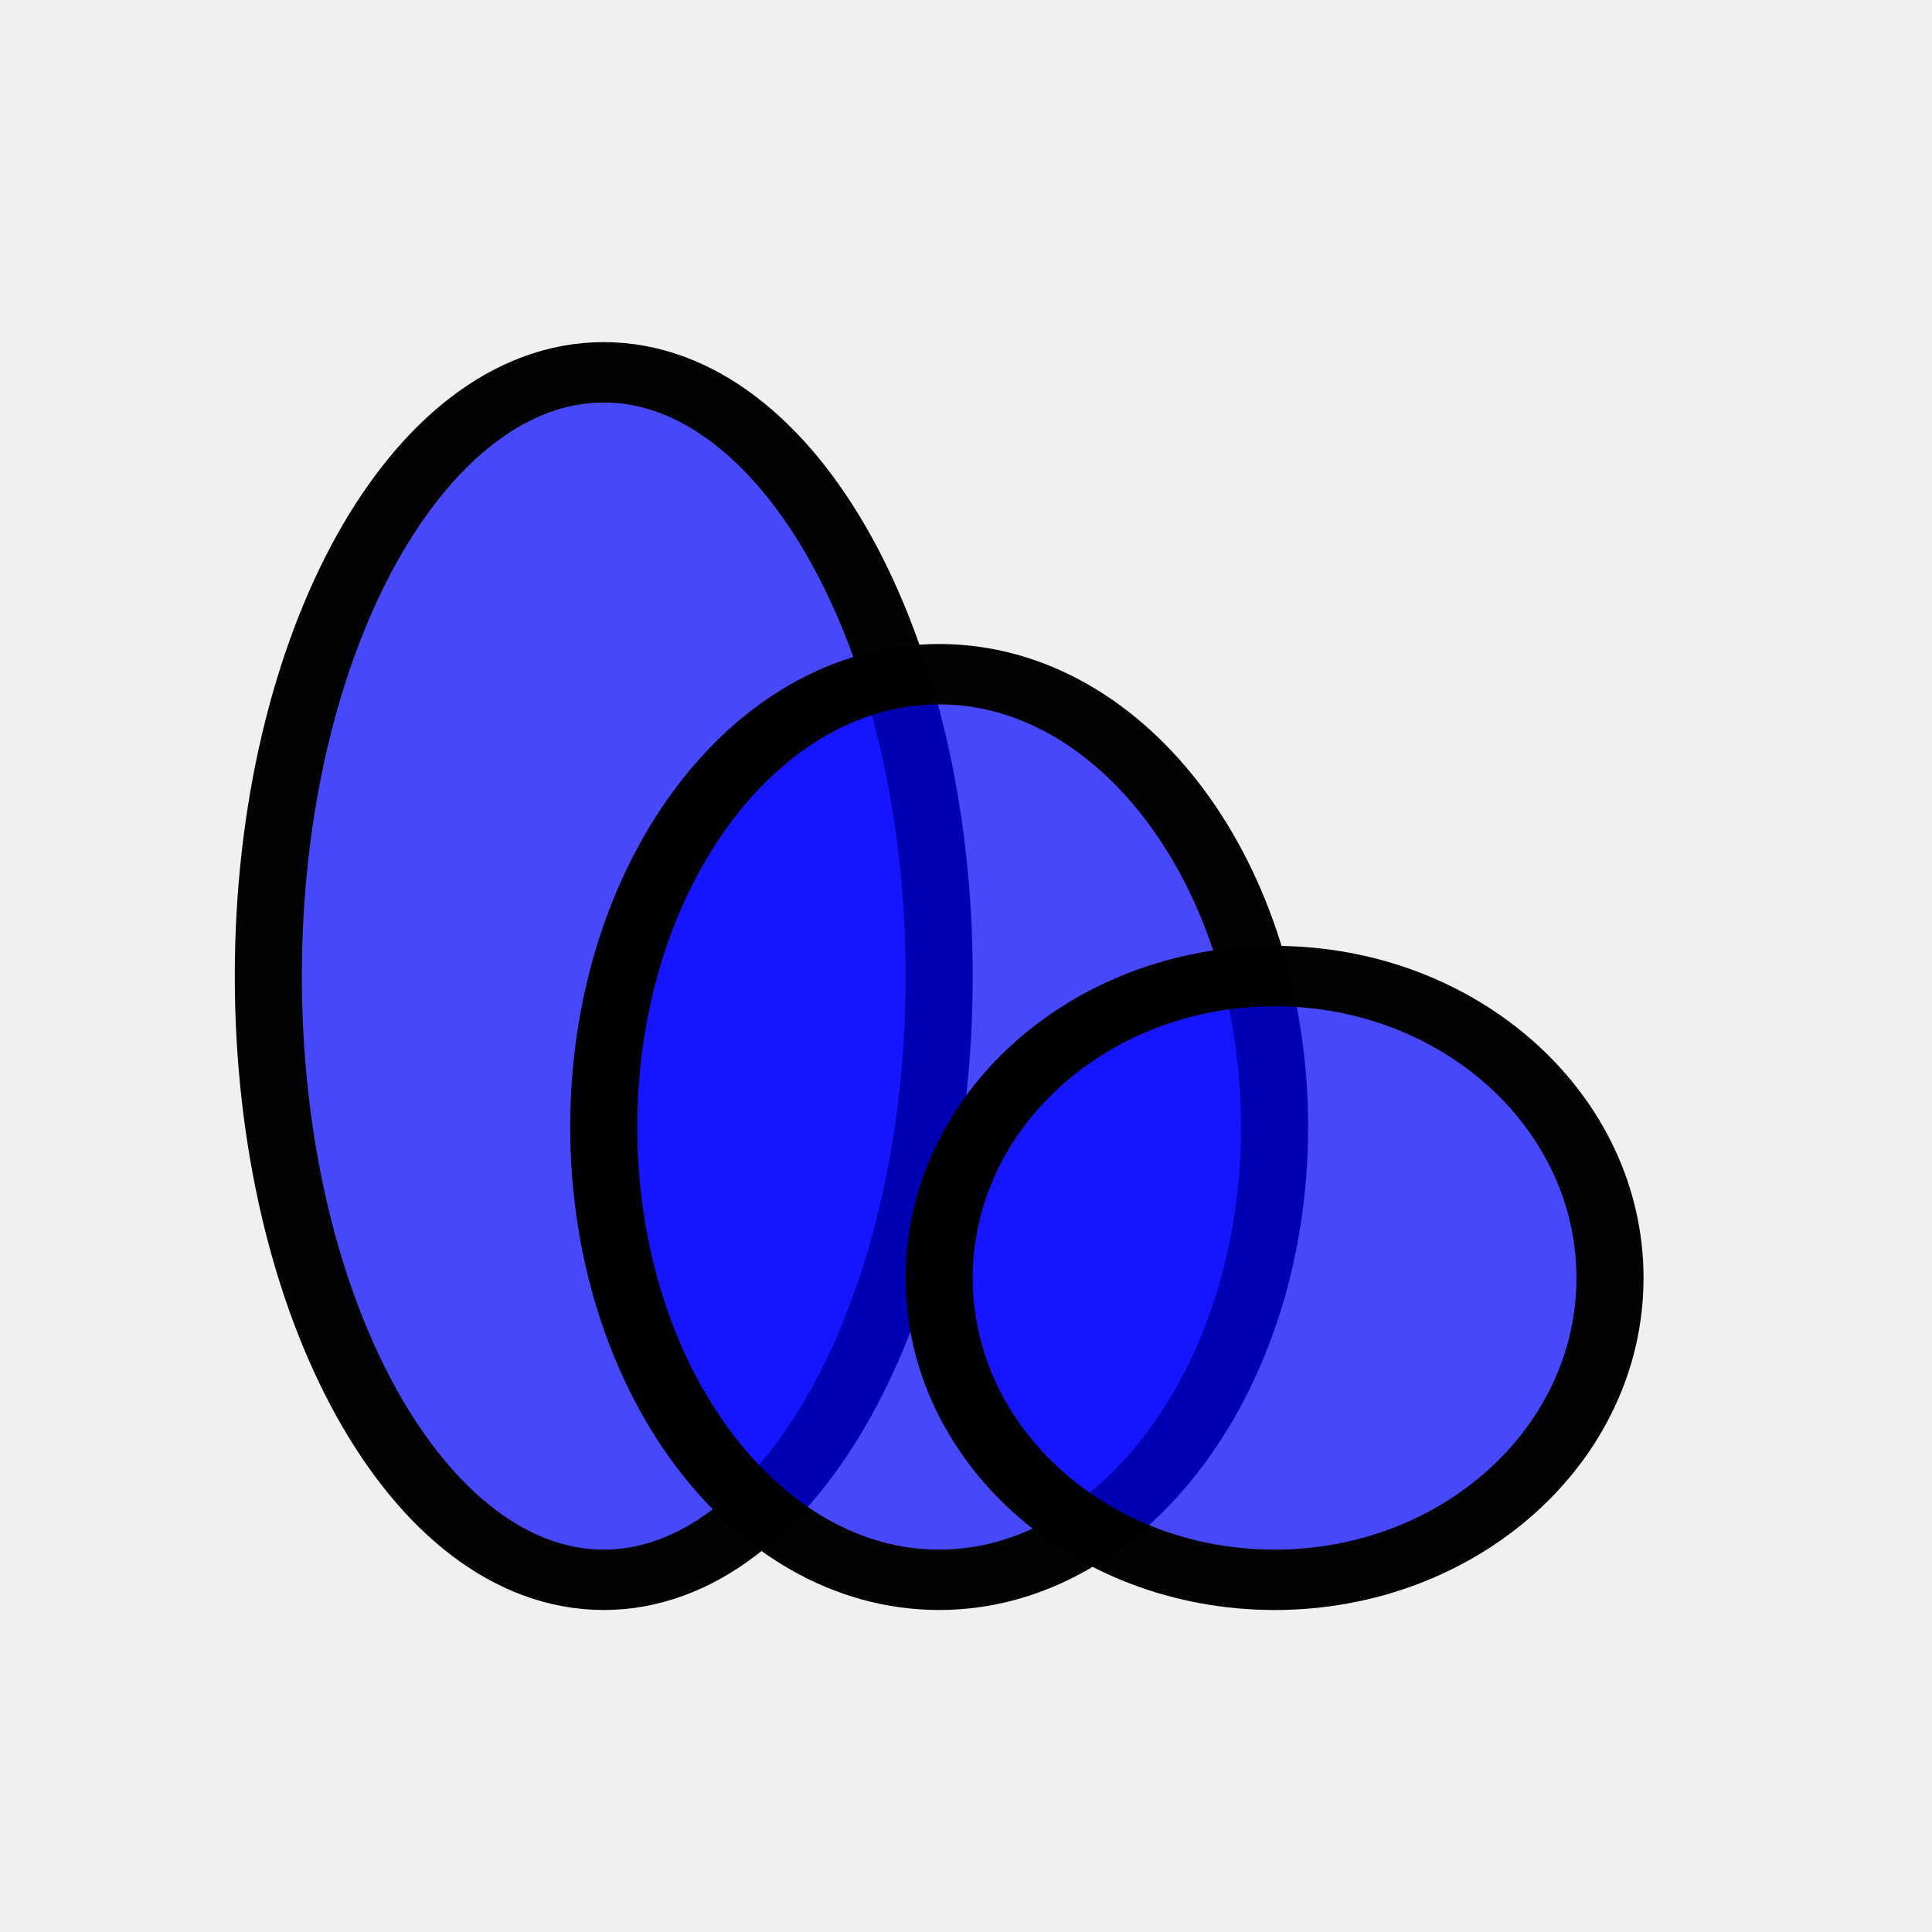
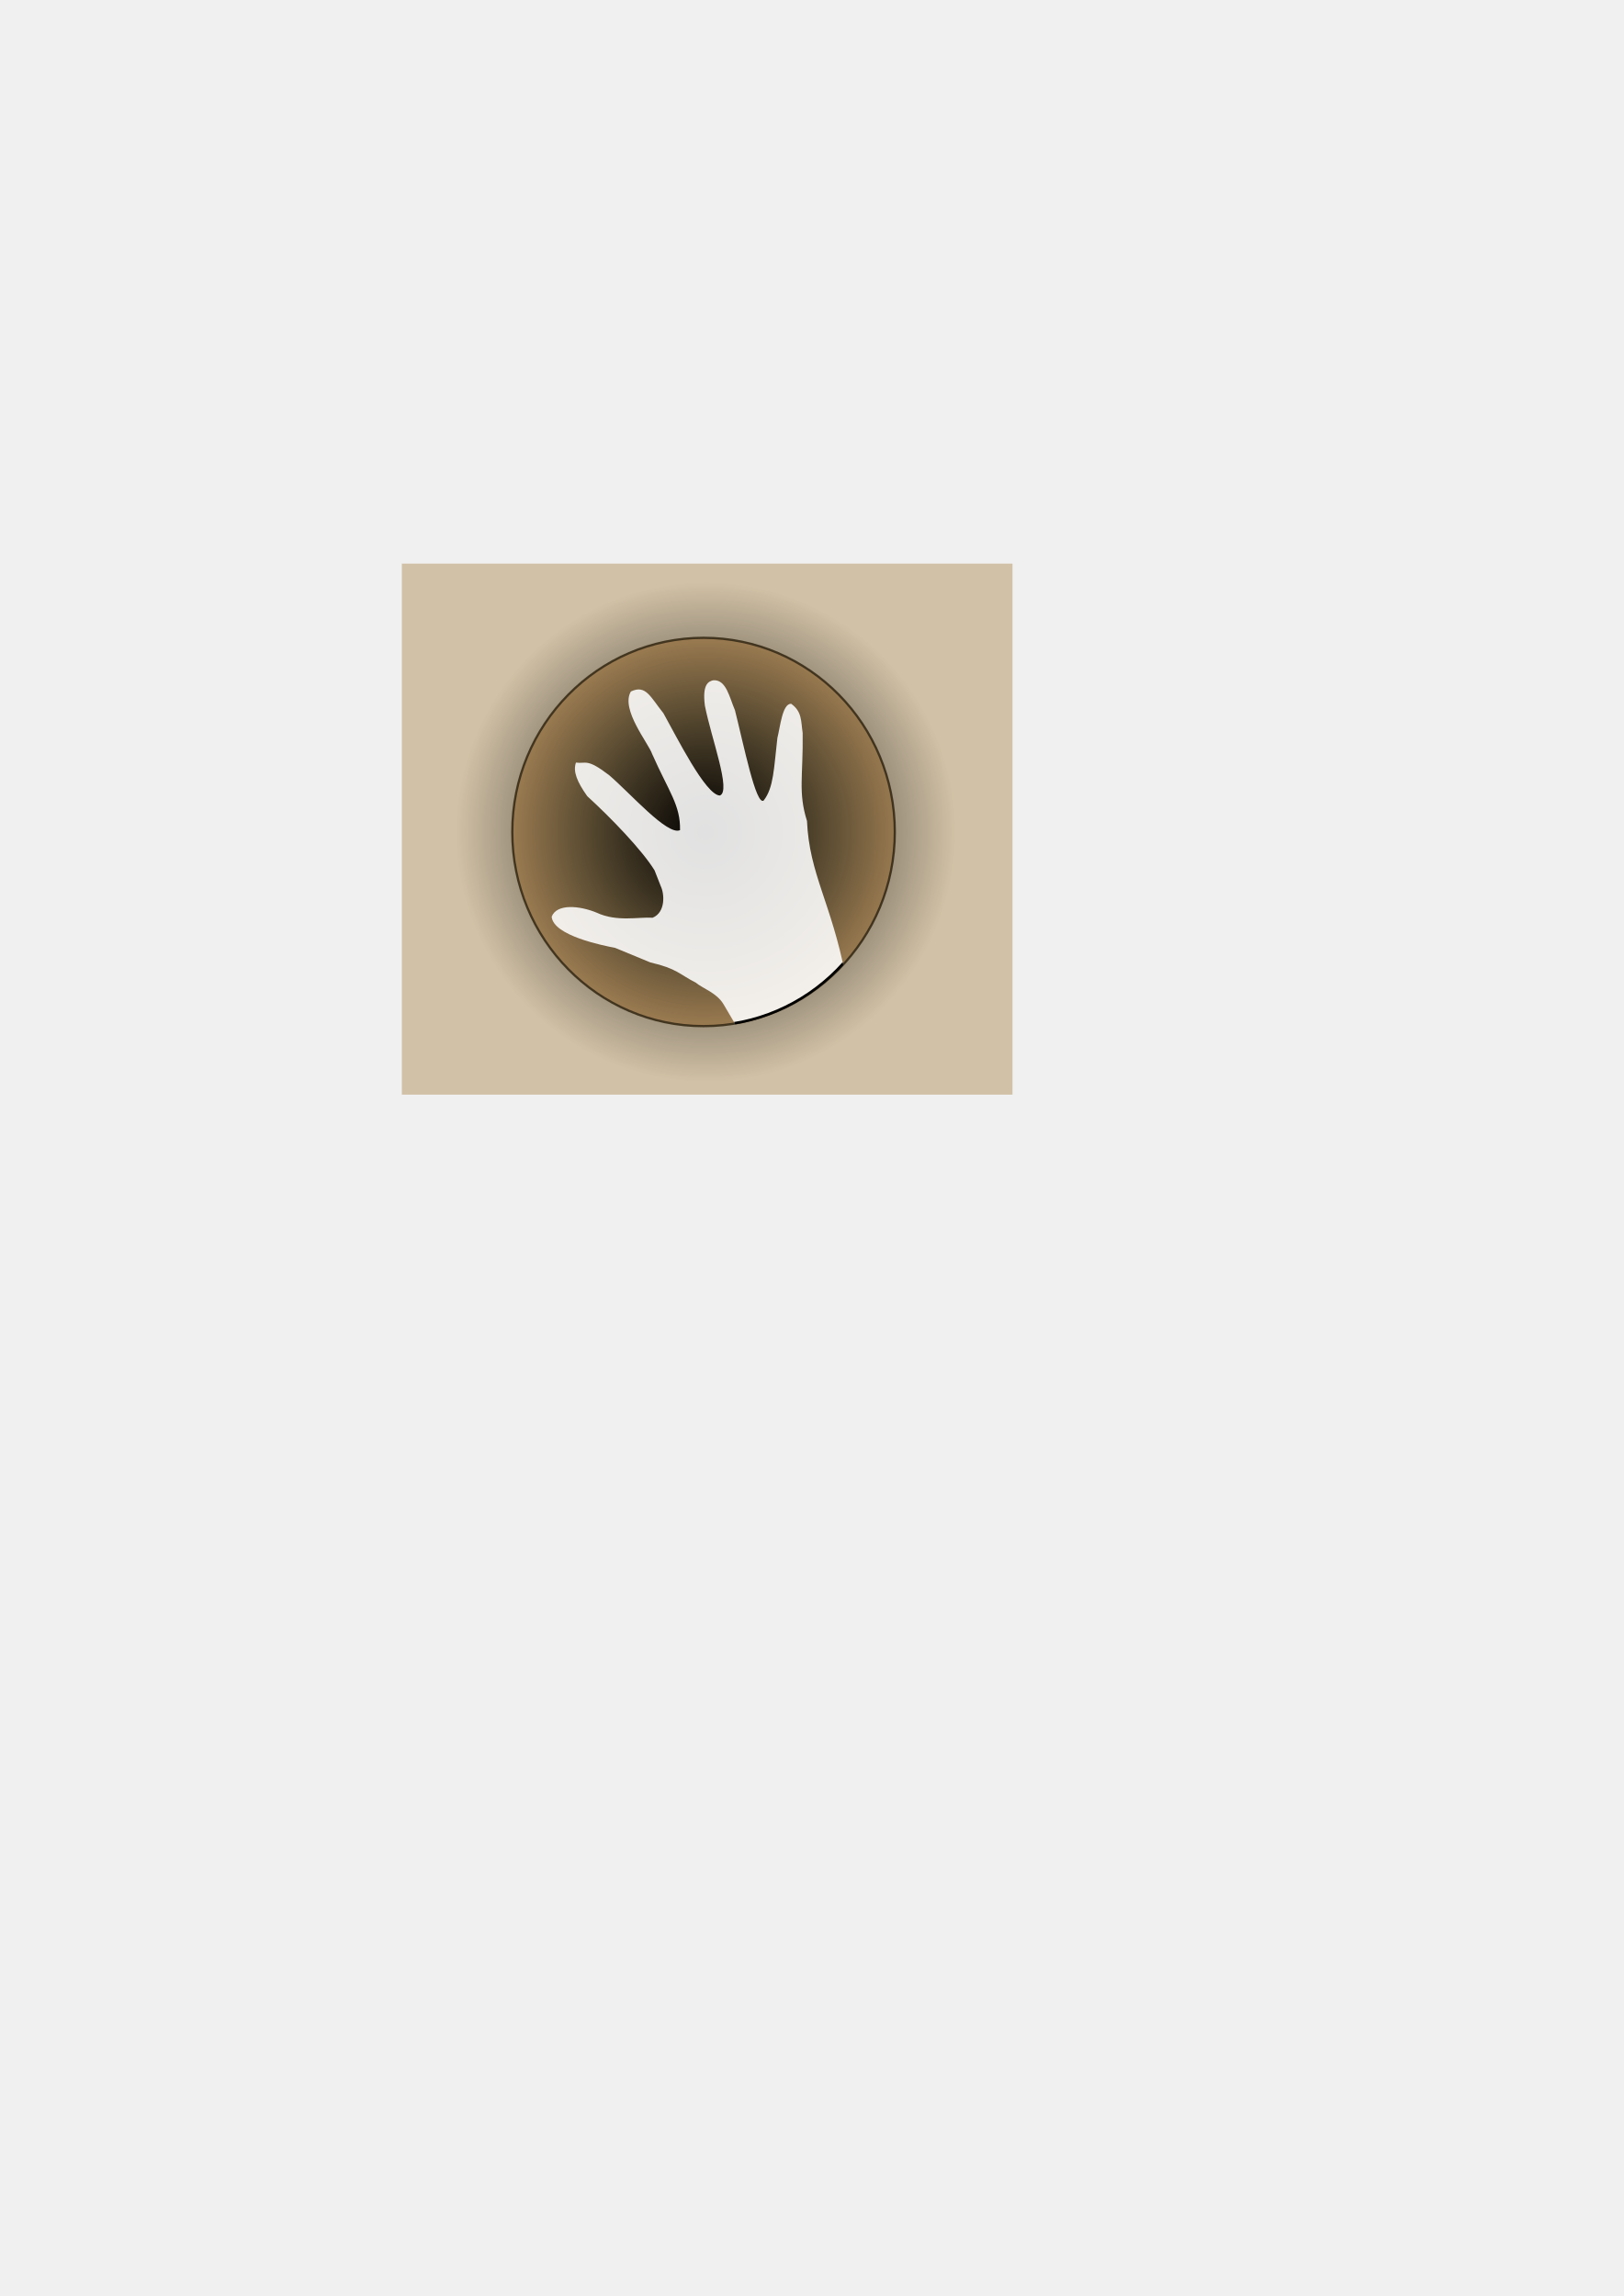
- <svg xmlns="http://www.w3.org/2000/svg" width="48" height="48" id="svg2" version="1.1">
-   <defs id="defs4" />
-   <g id="layer1" transform="translate(0,-1004.362)">
-     <g id="g3179" transform="matrix(1.666667,0,0,1.5,6.666666,-452.4311)">
-       <path transform="translate(0,1004.362)" d="m 10,-17 c 0,5.523 -2.239,10 -5,10 -2.761,0 -5,-4.477 -5,-10 0,-5.523 2.239,-10 5,-10 2.761,0 5,4.477 5,10 z" id="path3173" style="opacity:0.988;fill:#0000ff;fill-opacity:0.71;stroke:#000000;stroke-width:1;stroke-linecap:square;stroke-linejoin:round;stroke-miterlimit:4;stroke-opacity:1;stroke-dasharray:none" />
-       <path transform="translate(0,1004.362)" d="m 15,-14.5 c 0,4.142 -2.239,7.5 -5,7.5 -2.761,0 -5,-3.358 -5,-7.5 0,-4.142 2.239,-7.5 5,-7.5 2.761,0 5,3.358 5,7.5 z" id="path3175" style="opacity:0.988;fill:#0000ff;fill-opacity:0.71;stroke:#000000;stroke-width:1;stroke-linecap:square;stroke-linejoin:round;stroke-miterlimit:4;stroke-opacity:1;stroke-dasharray:none" />
-       <path transform="translate(-5,999.3622)" d="m 25,-7 c 0,2.761 -2.239,5 -5,5 -2.761,0 -5,-2.239 -5,-5 0,-2.761 2.239,-5 5,-5 2.761,0 5,2.239 5,5 z" id="path3177" style="opacity:0.988;fill:#0000ff;fill-opacity:0.71;stroke:#000000;stroke-width:1;stroke-linecap:square;stroke-linejoin:round;stroke-miterlimit:4;stroke-opacity:1;stroke-dasharray:none" />
-     </g>
+ <svg xmlns="http://www.w3.org/2000/svg" xmlns:xlink="http://www.w3.org/1999/xlink" width="210mm" height="297mm" id="svg2" version="1.1">
+   <defs id="defs4">
+     <linearGradient id="linearGradient3711">
+       <stop style="stop-color:#000000;stop-opacity:1;" offset="0" id="stop3713" />
+       <stop style="stop-color:#000000;stop-opacity:0;" offset="1" id="stop3715" />
+     </linearGradient>
+     <linearGradient id="linearGradient3620">
+       <stop style="stop-color:#906e3f;stop-opacity:0.761;" offset="0" id="stop3622" />
+       <stop id="stop3630" offset="0.5" style="stop-color:#aa8841;stop-opacity:0.671;" />
+       <stop style="stop-color:#d6852f;stop-opacity:0.584;" offset="1" id="stop3624" />
+     </linearGradient>
+     <clipPath clipPathUnits="userSpaceOnUse" id="clipPath3688">
+       <path id="path3690" d="m 300.863,445.476 c -3.626,-6.123 -11.113,-8.325 -14.739,-11.394 -8.555,-4.237 -9.78,-7.318 -23.981,-10.538 l -18.571,-7.589 c -6.364,-1.243 -32.774,-6.363 -33.587,-16.311 2.683,-6.994 14.928,-5.743 23.808,-2.093 10.625,4.916 22.022,2.159 29.558,2.626 7.006,-2.887 6.202,-12.613 4.295,-16.479 l -3.276,-8.264 c -6.515,-10.513 -23.088,-27.516 -35.597,-38.792 -5.467,-7.633 -7.591,-12.921 -5.963,-17.548 5.407,0.764 5.644,-2.424 17.536,6.582 11.207,9.449 30.879,31.795 37.482,28.728 0.261,-13.084 -5.826,-19.897 -14.725,-39.772 -1.882,-5.586 -16.884,-23.395 -11.247,-32.697 7.908,-3.688 10.214,2.747 17.196,11.377 7.102,12.55 22.276,42.734 29.804,42.994 6.202,-2.108 -4.403,-29.543 -7.89,-46.962 -1.427,-10.989 1.749,-12.677 4.425,-13.266 6.927,-0.495 8.586,9.139 11.469,15.64 4.685,18.367 11.131,50.096 15.172,47.214 5.336,-6.729 5.387,-16.859 7.262,-32.712 1.55,-6.058 2.625,-17.915 7.261,-17.873 5.875,4.128 5.158,9.189 6.102,15.267 0.304,22.527 -2.515,30.923 2.278,45.986 1.29,27.965 12.719,42.399 20.312,80.601 l -53.985,32.746 -10.398,-17.472 z" style="fill:#e5d77f;fill-opacity:1;stroke:#e6e6e6;stroke-width:1.118;stroke-linecap:butt;stroke-linejoin:miter;stroke-miterlimit:4;stroke-opacity:1;stroke-dasharray:none" />
+     </clipPath>
+     <radialGradient xlink:href="#linearGradient3620" id="radialGradient3698" cx="290.357" cy="357.005" fx="290.357" fy="357.005" r="105.019" gradientUnits="userSpaceOnUse" />
+     <radialGradient xlink:href="#linearGradient3711" id="radialGradient3717" cx="345" cy="408.791" fx="345" fy="408.791" r="122.143" gradientUnits="userSpaceOnUse" />
+   </defs>
+   <g id="layer2" style="display:inline">
+     <path style="fill:url(#radialGradient3698);fill-opacity:1;stroke:#000000;stroke-width:1.164;stroke-miterlimit:4;stroke-opacity:0.942;stroke-dasharray:none" id="path3613-7" d="m 390,357.005 a 99.643,99.643 0 1 1 -199.286,0 99.643,99.643 0 1 1 199.286,0 z" transform="matrix(0.9382431,0,0,0.95258,71.48269,66.67937)" mask="none" />
+     <rect style="fill:#ab894d;fill-opacity:0.455;stroke:none;display:inline" id="rect3723" width="298.5" height="259.609" x="196.434" y="275.555" />
+   </g>
+   <g id="layer1" style="display:inline">
+     <path style="fill:url(#radialGradient3717);fill-opacity:1.0;fill-rule:evenodd;stroke:#000000;stroke-width:0;stroke-linecap:butt;stroke-linejoin:miter;stroke-miterlimit:4;stroke-opacity:1;stroke-dasharray:none" id="path2816" d="m 467.143,408.791 a 122.143,122.143 0 1 1 -244.286,0 122.143,122.143 0 1 1 244.286,0 z" transform="matrix(1,0,0,-1,0,815.5815)" />
+     <path style="fill:#ffffff;fill-opacity:0.879;stroke:#000100;stroke-width:1.322;stroke-miterlimit:4;stroke-opacity:1;stroke-dasharray:none" id="path3613" d="m 390,357.005 a 99.643,99.643 0 1 1 -199.286,0 99.643,99.643 0 1 1 199.286,0 z" transform="matrix(0.9247312,0,0,0.9354839,75.49769,74.3183)" mask="none" clip-path="url(#clipPath3688)" />
  </g>
</svg>
